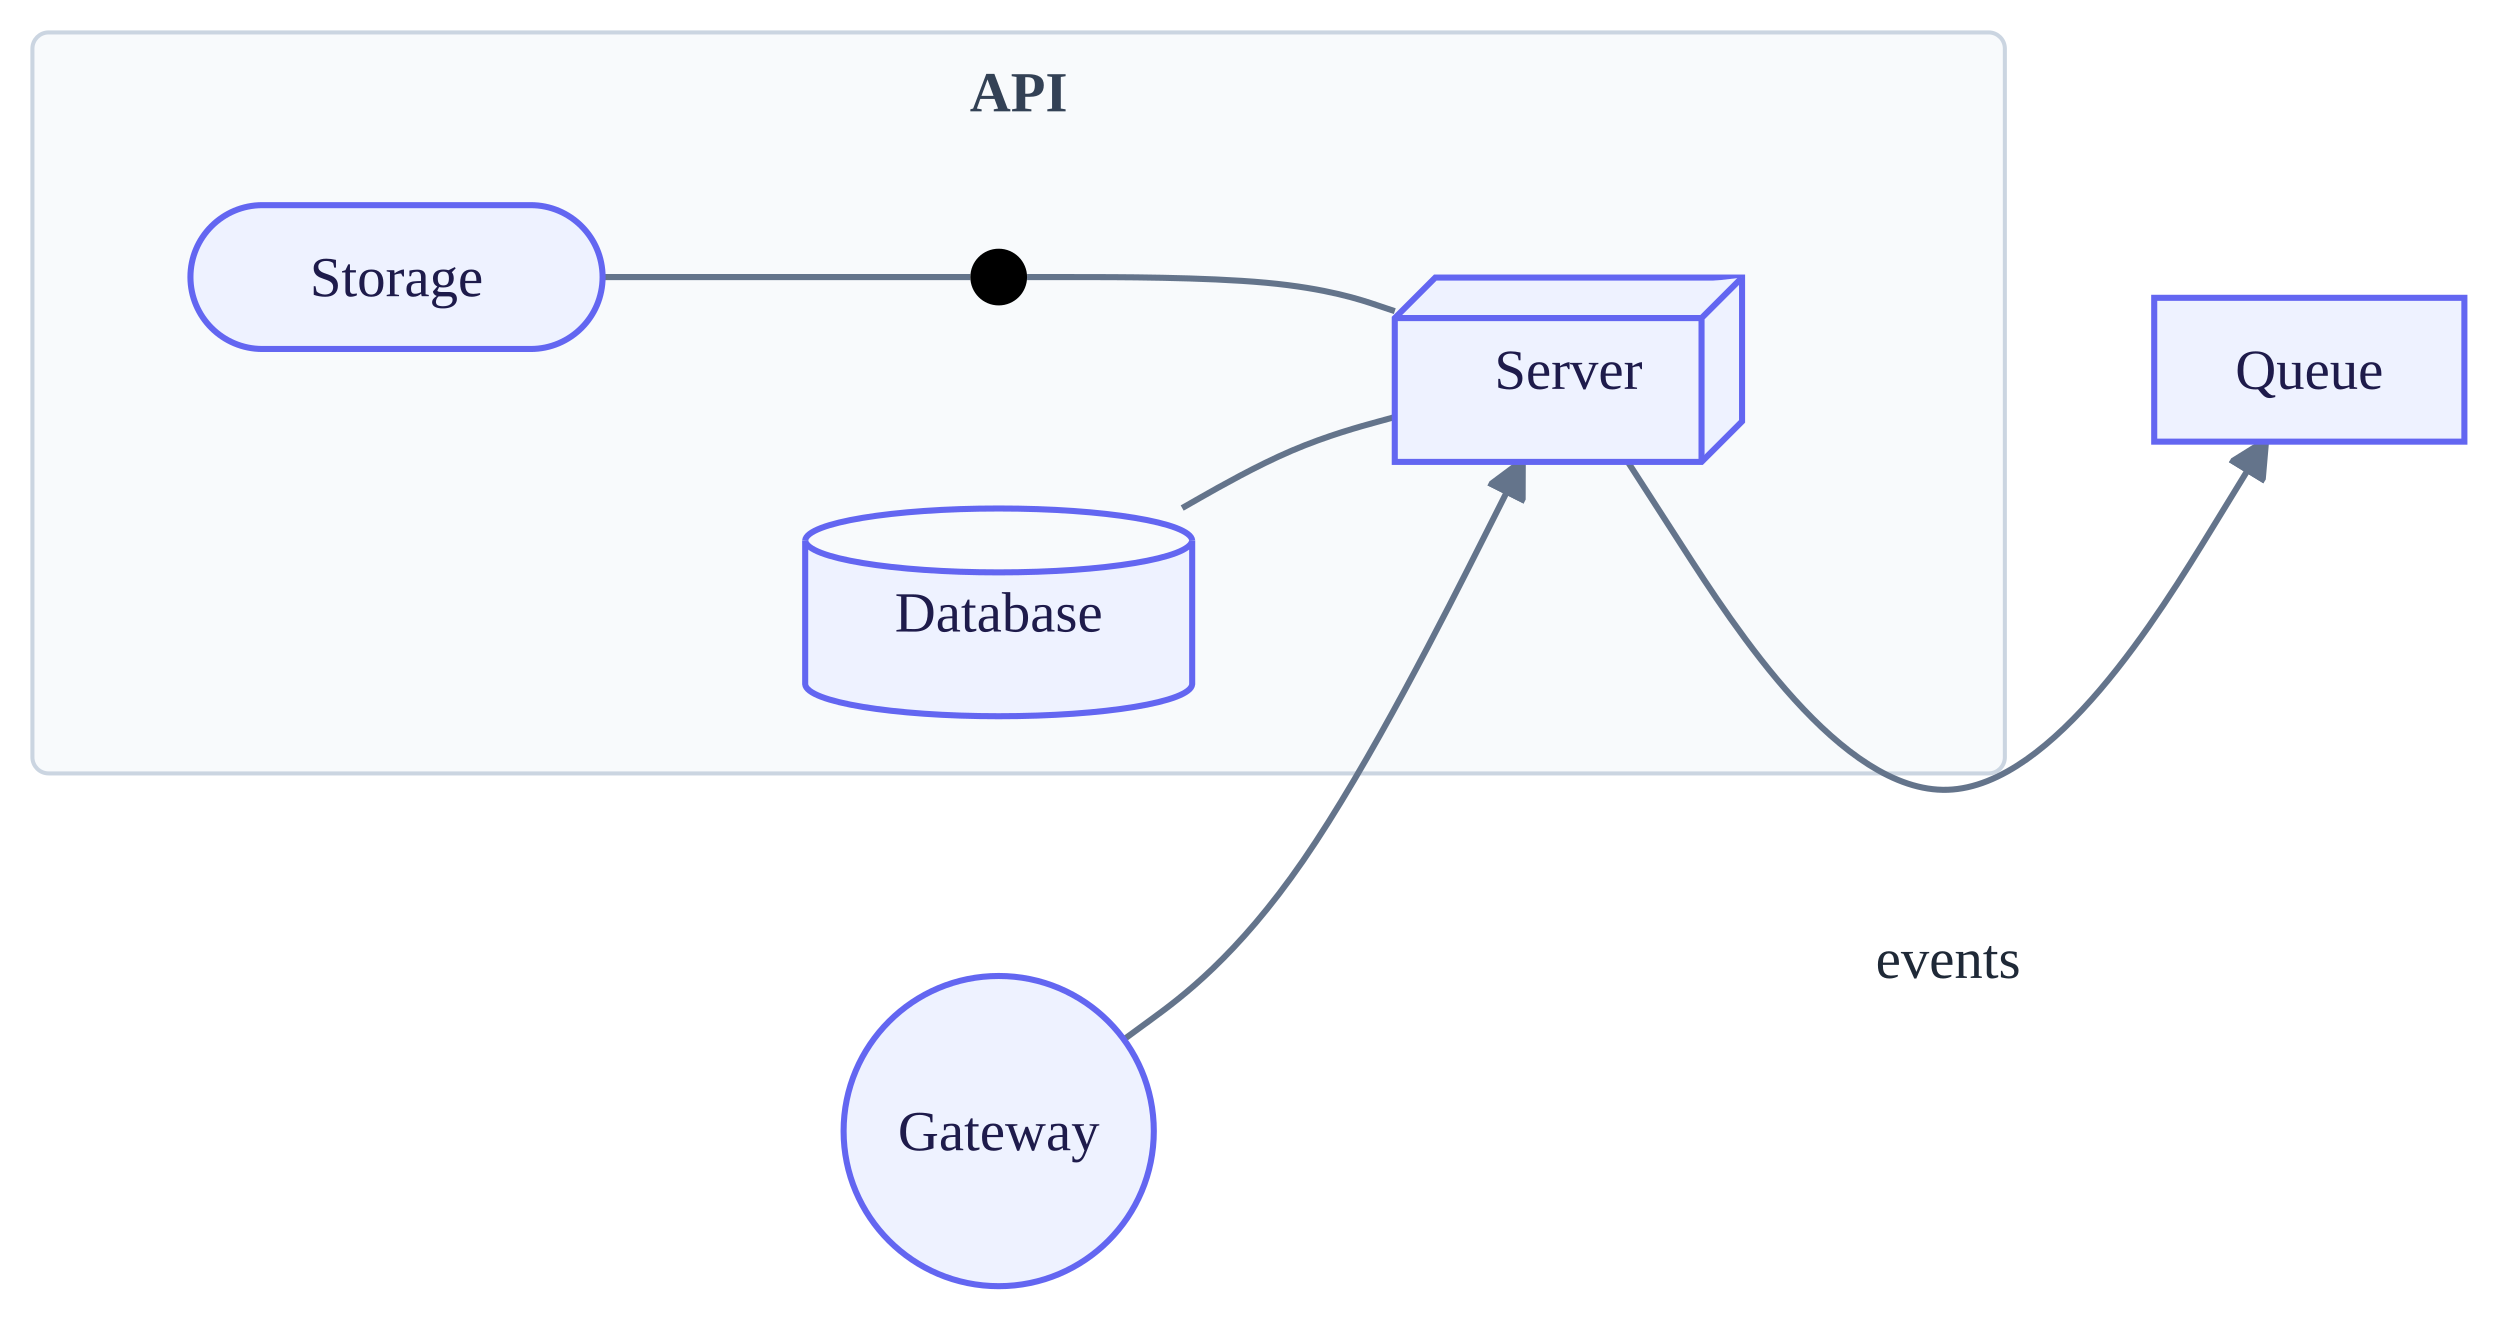
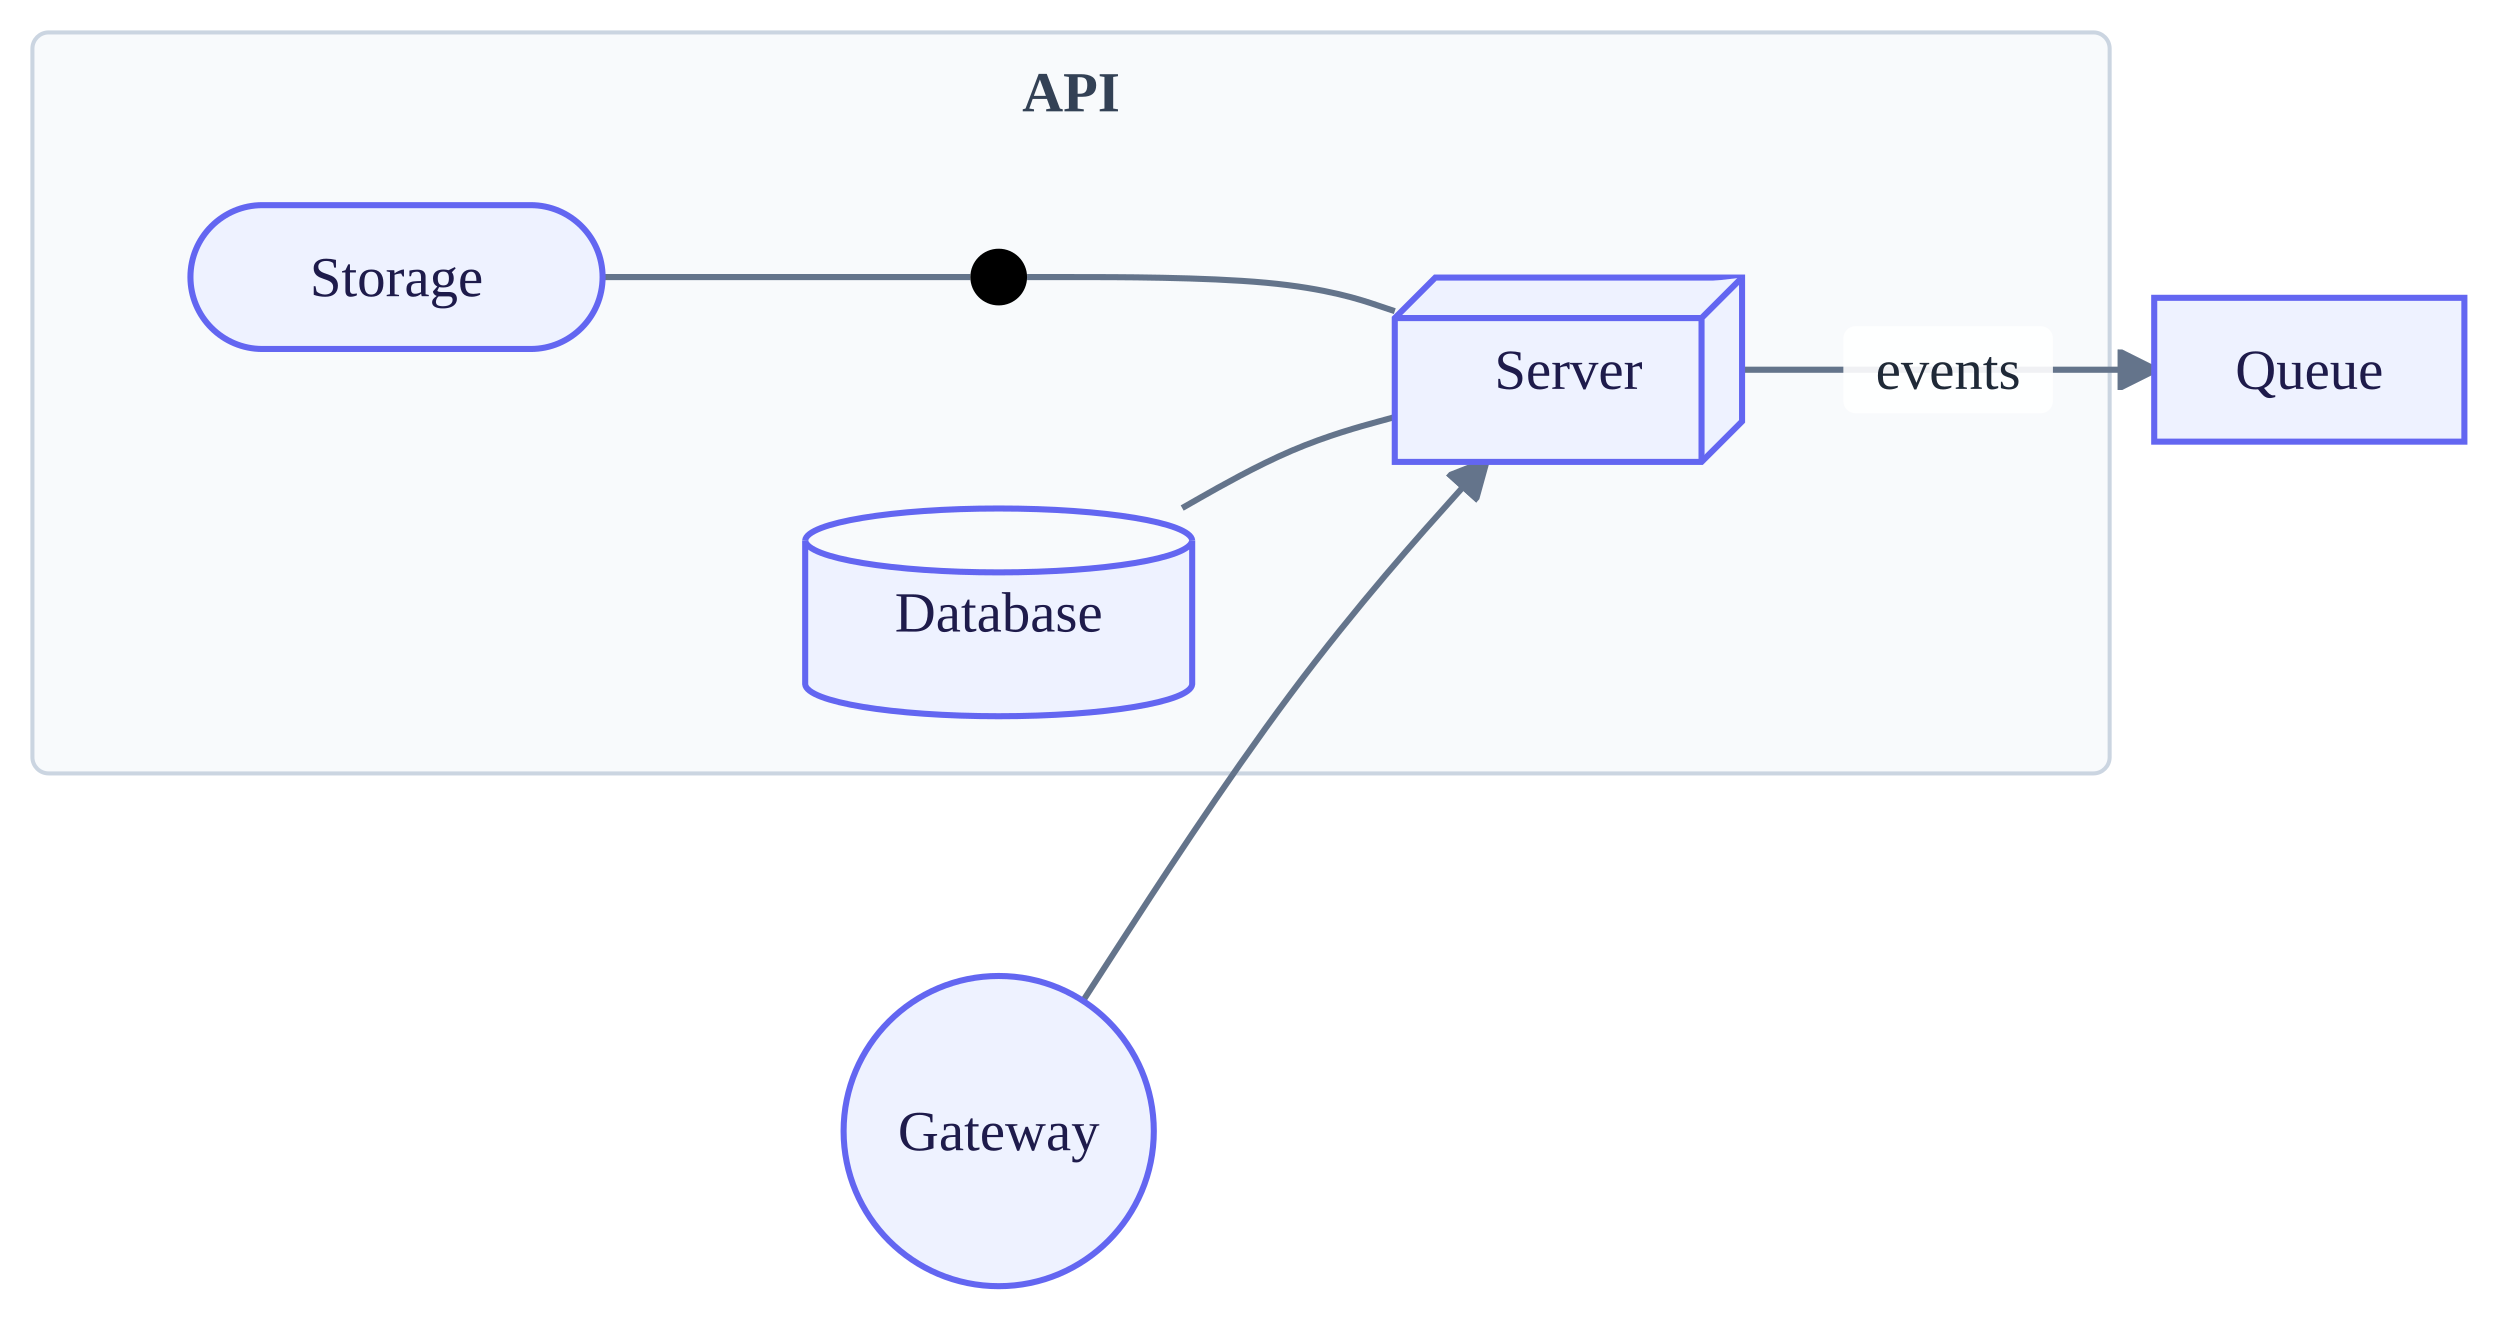
<svg xmlns="http://www.w3.org/2000/svg" id="dg-1b0ztlt" class="dg dg-flowchart" width="617" height="326" viewBox="0 0 617 326" role="img" aria-labelledby="dg-1b0ztlt-title" style="max-width:100%;height:auto">
  <style>#dg-1b0ztlt{font-family:var(--dg-font-family, ui-sans-serif, system-ui, -apple-system, "Segoe UI", Roboto, "Helvetica Neue", Arial, sans-serif);font-size:14px;color:var(--dg-text, #1f2937)}#dg-1b0ztlt text{fill:var(--dg-text, #1f2937)}#dg-1b0ztlt .dg-label{fill:var(--dg-node-text, #1e1b4b)}#dg-1b0ztlt .dg-node .dg-shape{fill:var(--dg-node-fill, #eef2ff);stroke:var(--dg-node-stroke, #6366f1);stroke-width:1.5px}#dg-1b0ztlt .dg-cluster-box{fill:var(--dg-cluster-fill, #f8fafc);stroke:var(--dg-cluster-stroke, #cbd5e1);stroke-width:1px}#dg-1b0ztlt .dg-cluster-label{fill:var(--dg-cluster-text, #334155);font-weight:600}#dg-1b0ztlt .dg-edge{fill:none;stroke:var(--dg-line, #64748b);stroke-width:1.5px}#dg-1b0ztlt .dg-edge-thick{stroke-width:3.5px}#dg-1b0ztlt .dg-edge-dotted{stroke-dasharray:3 3}#dg-1b0ztlt .dg-marker{fill:var(--dg-line, #64748b);stroke:var(--dg-line, #64748b)}#dg-1b0ztlt .dg-edge-label-box{fill:var(--dg-edge-label-fill, #ffffff);opacity:0.9}#dg-1b0ztlt .dg-edge-label{fill:var(--dg-text, #1f2937)}#dg-1b0ztlt .dg-muted{fill:var(--dg-text-muted, #6b7280)}#dg-1b0ztlt a{cursor:pointer}#dg-1b0ztlt .dg-edge-label-group text{fill:var(--dg-text, #1f2937)}#dg-1b0ztlt .dg-shape-line{fill:none}</style>
  <defs>
    <marker id="dg-1b0ztlt-m-arrow" markerUnits="userSpaceOnUse" orient="auto" viewBox="0 0 10 10" refX="9" refY="5" markerWidth="10" markerHeight="10">
      <path class="dg-marker" d="M0,0 L10,5 L0,10 z" stroke-width="1" />
    </marker>
    <marker id="dg-1b0ztlt-m-arrow-start" markerUnits="userSpaceOnUse" orient="auto" viewBox="0 0 10 10" refX="1" refY="5" markerWidth="10" markerHeight="10">
      <path class="dg-marker" d="M0,0 L10,5 L0,10 z" transform="translate(10,0) scale(-1,1)" stroke-width="1" />
    </marker>
  </defs>
  <g transform="translate(8,8)">
    <g class="dg-clusters">
      <g class="dg-cluster" data-id="api">
-         <rect class="dg-cluster-box" x="0" y="0" width="486.8" height="182.88" rx="4" />
+         <rect class="dg-cluster-box" x="0" y="0" width="512.66" height="182.88" rx="4" />
        <text class="dg-cluster-label" text-anchor="middle" dominant-baseline="central">
-           <tspan x="243.4" y="14.75" dominant-baseline="central">API</tspan>
+           <tspan x="256.33" y="14.75" dominant-baseline="central">API</tspan>
        </text>
      </g>
    </g>
    <g class="dg-edges">
      <path class="dg-edge" d="M283.76,117.38 L288.34,114.77 C292.92,112.17 302.08,106.96 310.82,103.22 C319.57,99.48 327.9,97.21 332.07,96.07 L336.23,94.93" data-from="db" data-to="server" />
      <path class="dg-edge" d="M140.72,60.38 L144.89,60.38 C149.05,60.38 157.39,60.38 172.51,60.38 C187.64,60.38 209.56,60.38 220.52,60.38 L231.48,60.38" data-from="disk" data-to="hub" />
      <path class="dg-edge" d="M245.48,60.38 L256.44,60.38 C267.4,60.38 289.32,60.38 304.44,61.78 C319.57,63.18 327.9,65.99 332.07,67.4 L336.23,68.8" data-from="hub" data-to="server" />
-       <path class="dg-edge" d="M269.36,248.54 L276.34,243.43 C283.32,238.32 297.28,228.1 313.65,204.34 C330.03,180.58 348.83,143.29 358.22,124.65 L367.62,106" marker-end="url(#dg-1b0ztlt-m-arrow)" data-from="gateway" data-to="server" />
-       <path class="dg-edge" d="M393.75,106 L406.93,126.44 C420.1,146.88 446.45,187.75 472.67,186.92 C498.88,186.08 524.97,143.54 538.01,122.27 L551.05,101" marker-end="url(#dg-1b0ztlt-m-arrow)" data-from="server" data-to="queue" />
+       <path class="dg-edge" d="M259.28,239.02 L267.94,225.64 C276.6,212.27 293.92,185.52 310.48,163.35 C327.04,141.18 342.84,123.59 350.74,114.79 L358.65,106" marker-end="url(#dg-1b0ztlt-m-arrow)" data-from="gateway" data-to="server" />
+       <path class="dg-edge" d="M421.94,83.25 L430.42,83.25 C438.89,83.25 455.84,83.25 472.8,83.25 C489.75,83.25 506.7,83.25 515.18,83.25 L523.66,83.25" marker-end="url(#dg-1b0ztlt-m-arrow)" data-from="server" data-to="queue" />
    </g>
    <g class="dg-edge-labels">
      <g class="dg-edge-label-group">
-         <rect class="dg-edge-label-box" x="446.94" y="217.88" width="51.72" height="21.5" rx="3" />
+         <rect class="dg-edge-label-box" x="446.94" y="72.5" width="51.72" height="21.5" rx="3" />
        <text class="dg-edge-label" text-anchor="middle" dominant-baseline="central">
-           <tspan x="472.8" y="228.63" dominant-baseline="central">events</tspan>
+           <tspan x="472.8" y="83.25" dominant-baseline="central">events</tspan>
        </text>
      </g>
    </g>
    <g class="dg-nodes">
      <g class="dg-node" data-id="db">
        <g>
          <path class="dg-shape" d="M190.72,125.38 A47.76,8 0 0,0 286.23,125.38 L286.23,160.88 A47.76,8 0 0,1 190.72,160.88 Z" />
          <path class="dg-shape" d="M190.72,125.38 A47.76,8 0 0,1 286.23,125.38" fill-opacity="0" />
        </g>
        <text class="dg-label" text-anchor="middle" dominant-baseline="central">
          <tspan x="238.48" y="143.13" dominant-baseline="central">Database</tspan>
        </text>
      </g>
      <g class="dg-node" data-id="disk">
        <rect class="dg-shape" x="39" y="42.63" width="101.72" height="35.5" rx="17.75" ry="17.75" />
        <text class="dg-label" text-anchor="middle" dominant-baseline="central">
          <tspan x="89.86" y="60.38" dominant-baseline="central">Storage</tspan>
        </text>
      </g>
      <g class="dg-node" data-id="server">
        <g>
          <path class="dg-shape" d="M336.23,70.5 L346.23,60.5 L421.94,60.5 L421.94,96 L411.94,106 L336.23,106 Z" />
          <path class="dg-shape dg-shape-line" d="M336.23,70.5 L411.94,70.5 L421.94,60.5 M411.94,70.5 L411.94,106" />
        </g>
        <text class="dg-label" text-anchor="middle" dominant-baseline="central">
          <tspan x="379.09" y="83.25" dominant-baseline="central">Server</tspan>
        </text>
      </g>
      <g class="dg-node" data-id="hub">
        <circle class="dg-state-start" cx="238.48" cy="60.38" r="7" />
        <text class="dg-label" text-anchor="middle" dominant-baseline="central">
          <tspan x="238.48" y="60.38" dominant-baseline="central" />
        </text>
      </g>
      <g class="dg-node" data-id="gateway">
        <circle class="dg-shape" cx="238.48" cy="271.15" r="38.28" />
        <text class="dg-label" text-anchor="middle" dominant-baseline="central">
          <tspan x="238.48" y="271.15" dominant-baseline="central">Gateway</tspan>
        </text>
      </g>
      <g class="dg-node" data-id="queue">
        <rect class="dg-shape" x="523.66" y="65.5" width="76.55" height="35.5" />
        <text class="dg-label" text-anchor="middle" dominant-baseline="central">
          <tspan x="561.93" y="83.25" dominant-baseline="central">Queue</tspan>
        </text>
      </g>
    </g>
  </g>
</svg>
